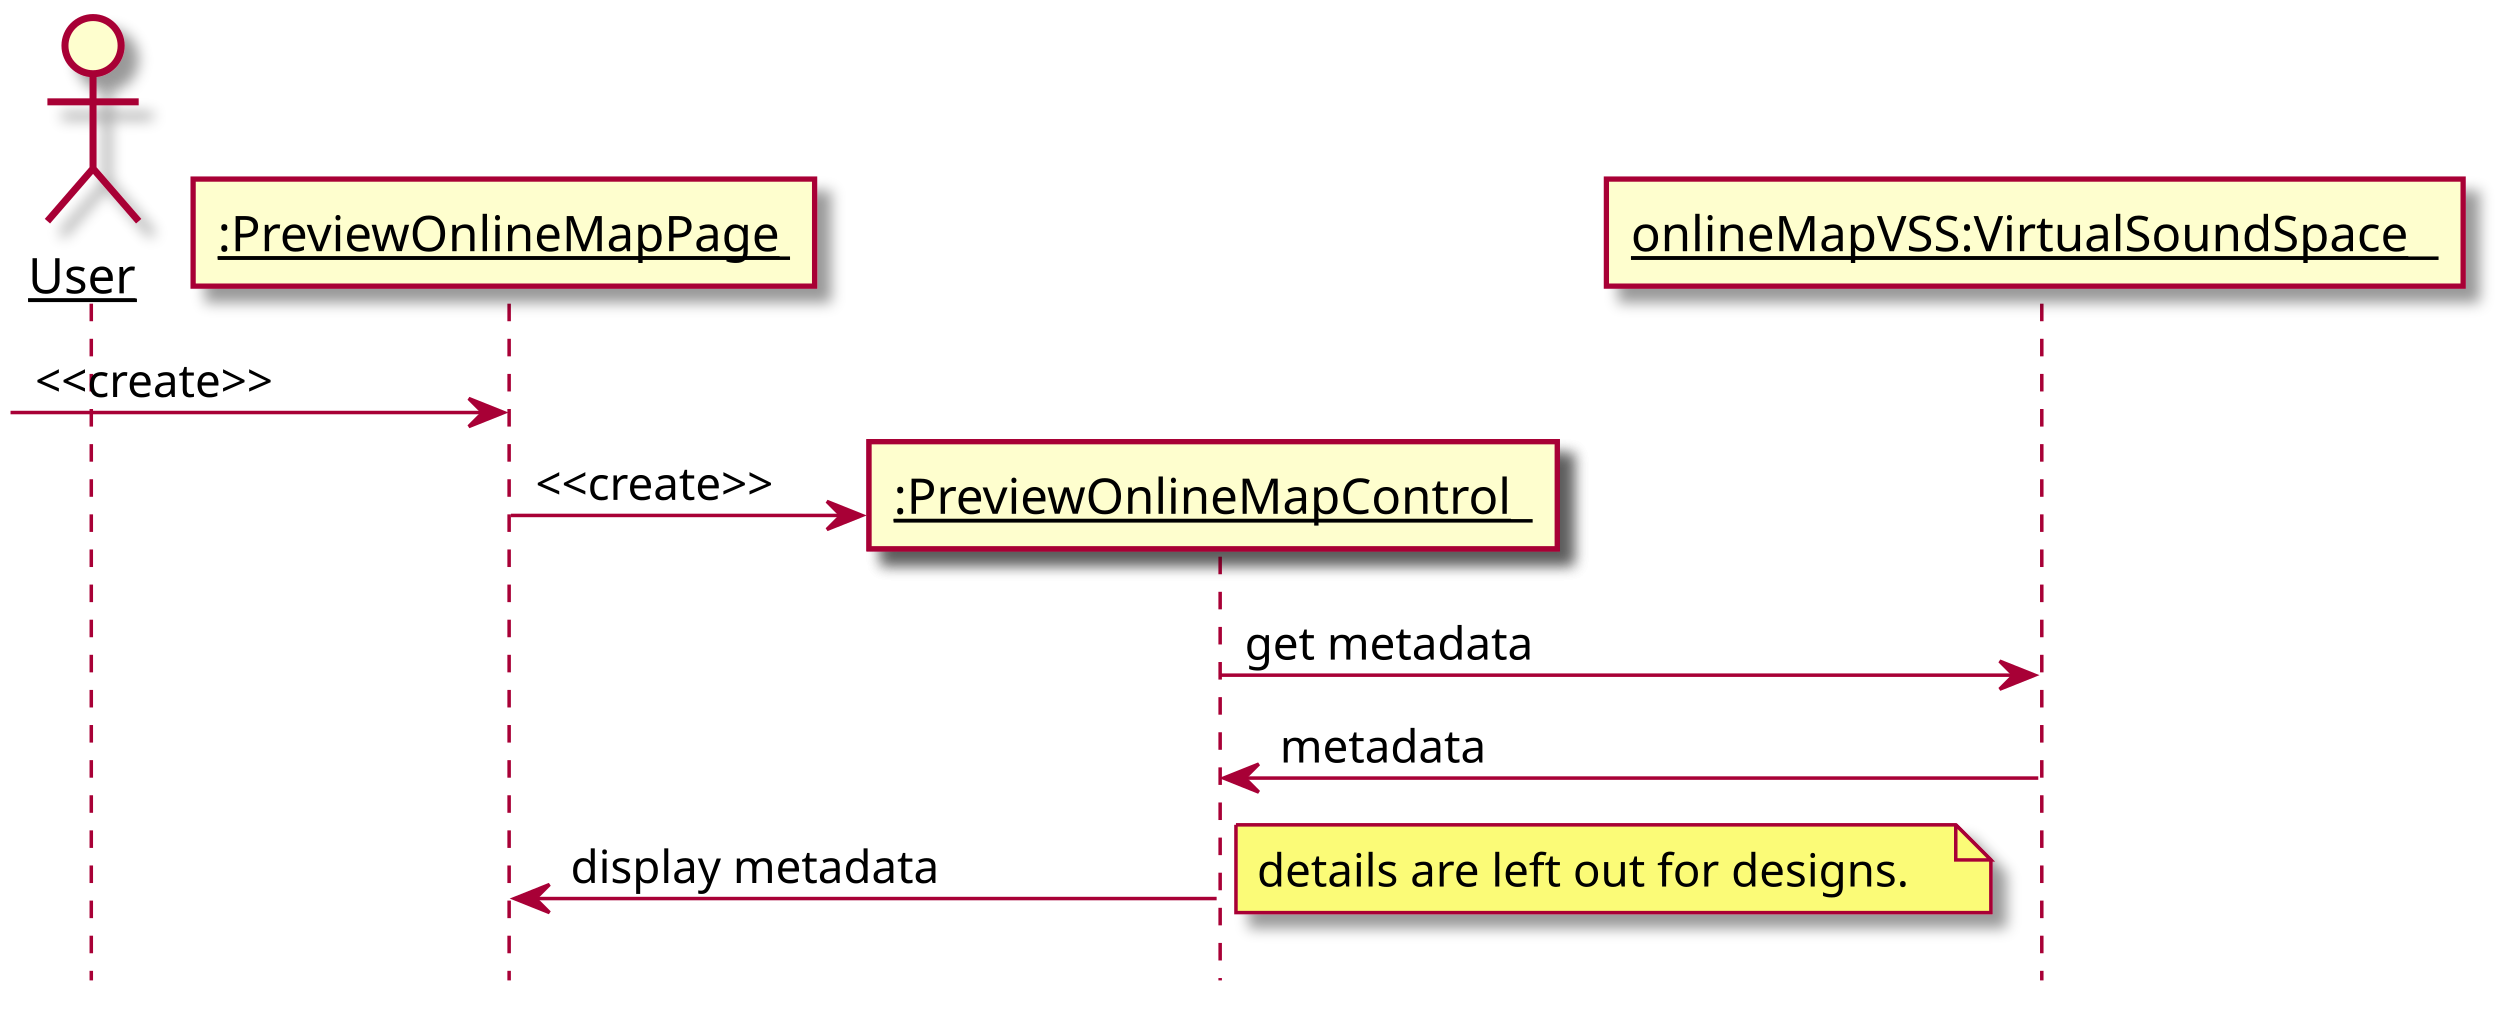
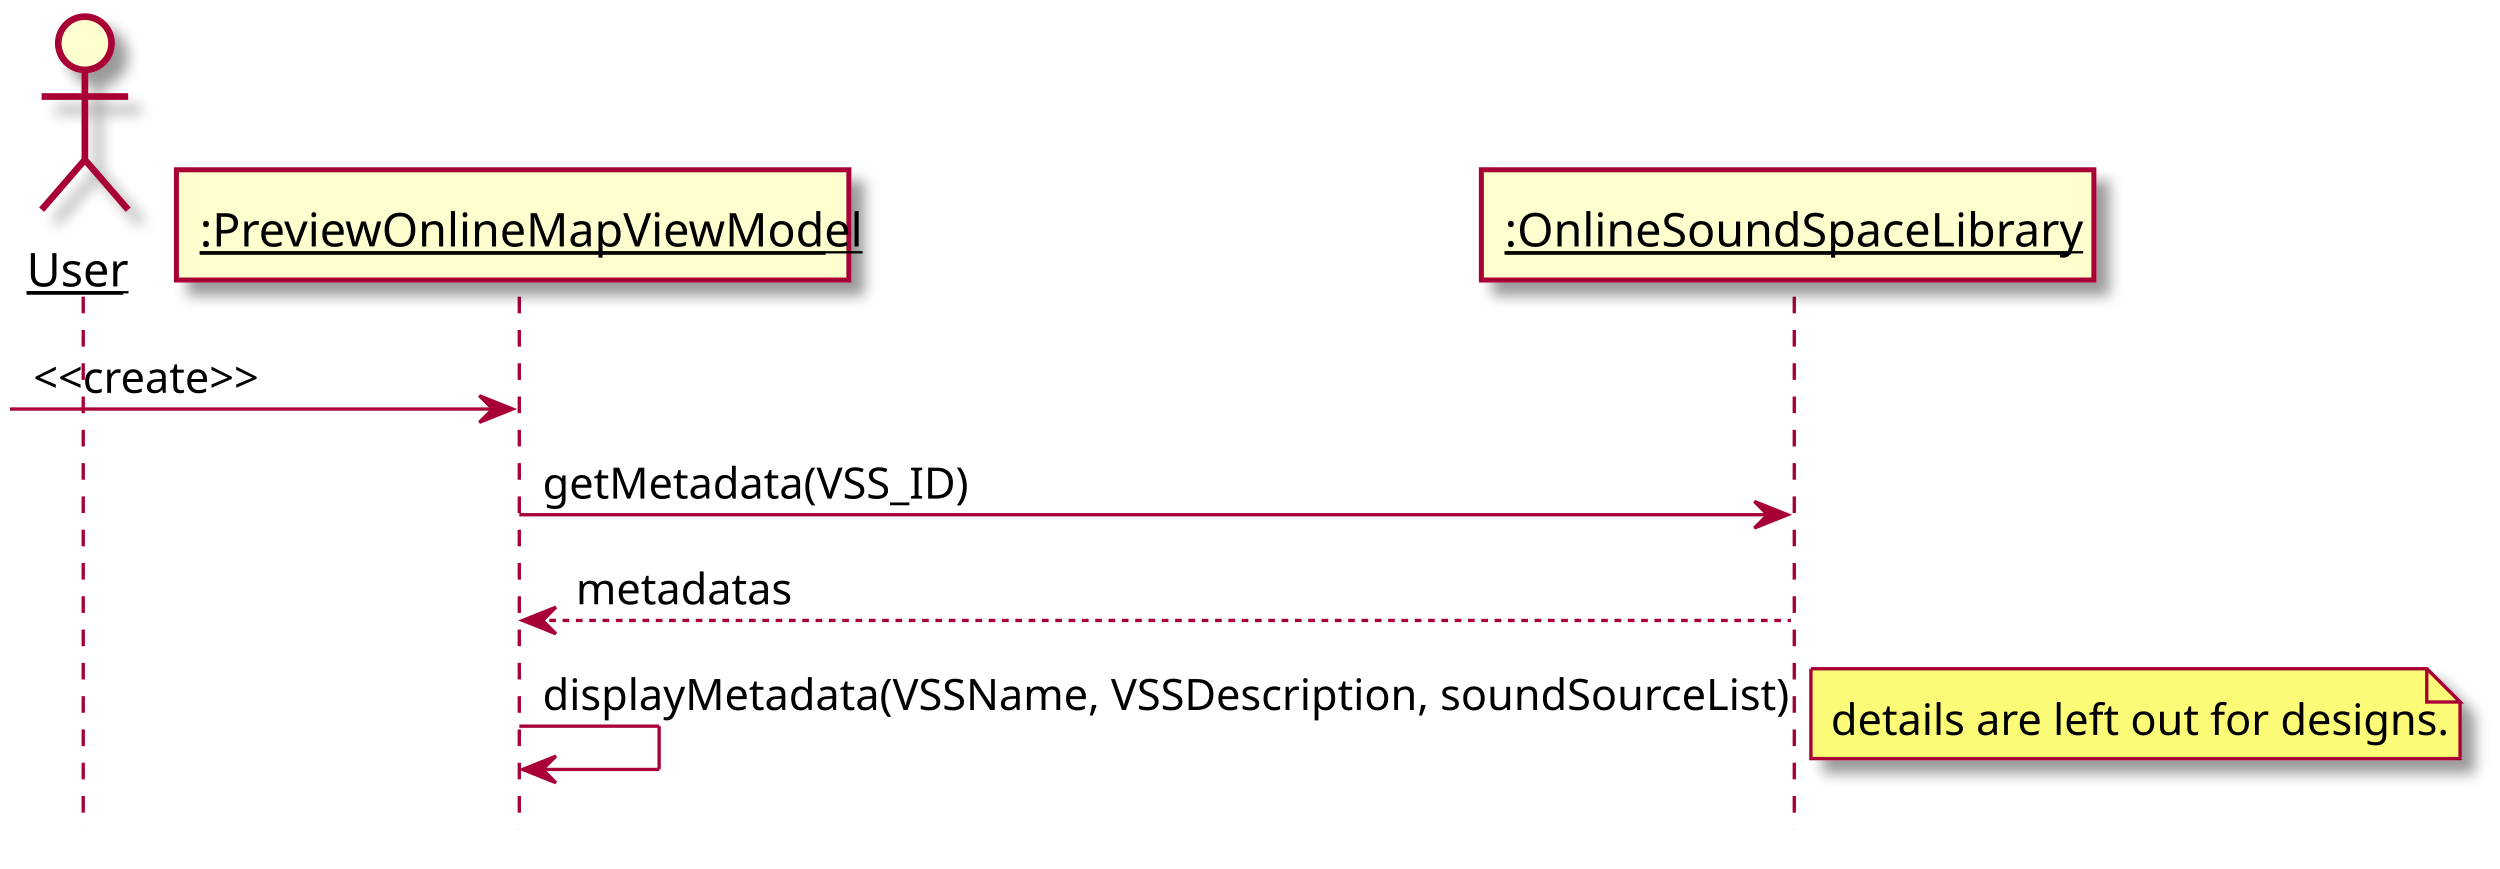
- <svg xmlns="http://www.w3.org/2000/svg" contentScriptType="application/ecmascript" contentStyleType="text/css" height="291px" preserveAspectRatio="none" style="width:712px;height:291px;" version="1.1" viewBox="0 0 712 291" width="712px" zoomAndPan="magnify">
+ <svg xmlns="http://www.w3.org/2000/svg" contentScriptType="application/ecmascript" contentStyleType="text/css" height="261px" preserveAspectRatio="none" style="width:751px;height:261px;" version="1.1" viewBox="0 0 751 261" width="751px" zoomAndPan="magnify">
  <defs>
-     <filter height="300%" id="fzdeidfx73oul" width="300%" x="-1" y="-1">
+     <filter height="300%" id="f1iup336l7ylwm" width="300%" x="-1" y="-1">
      <feGaussianBlur result="blurOut" stdDeviation="2.0" />
      <feColorMatrix in="blurOut" result="blurOut2" type="matrix" values="0 0 0 0 0 0 0 0 0 0 0 0 0 0 0 0 0 0 .4 0" />
      <feOffset dx="4.0" dy="4.0" in="blurOut2" result="blurOut3" />
      <feBlend in="SourceGraphic" in2="blurOut3" mode="normal" />
    </filter>
  </defs>
  <g>
-     <rect fill="#FEFECE" filter="url(#fzdeidfx73oul)" height="30.488" style="stroke: #A80036; stroke-width: 1.5;" width="196" x="247.5" y="125.799" />
-     <text fill="#000000" font-family="sans-serif" font-size="14" lengthAdjust="spacingAndGlyphs" text-decoration="underline" textLength="182" x="254.5" y="146.334">:PreviewOnlineMapControl</text>
-     <line style="stroke: #000000; stroke-width: 1.0;" x1="254.5" x2="436.5" y1="148.334" y2="148.334" />
-     <line style="stroke: #A80036; stroke-width: 1.0; stroke-dasharray: 5.0,5.0;" x1="26" x2="26" y1="86.488" y2="279.219" />
-     <line style="stroke: #A80036; stroke-width: 1.0; stroke-dasharray: 5.0,5.0;" x1="145" x2="145" y1="86.488" y2="279.219" />
-     <line style="stroke: #A80036; stroke-width: 1.0; stroke-dasharray: 5.0,5.0;" x1="347.5" x2="347.5" y1="158.543" y2="279.219" />
-     <line style="stroke: #A80036; stroke-width: 1.0; stroke-dasharray: 5.0,5.0;" x1="581.5" x2="581.5" y1="86.488" y2="279.219" />
-     <text fill="#000000" font-family="sans-serif" font-size="14" lengthAdjust="spacingAndGlyphs" text-decoration="underline" textLength="31" x="8" y="83.535">User</text>
-     <line style="stroke: #000000; stroke-width: 1.0;" x1="8" x2="39" y1="85.535" y2="85.535" />
-     <ellipse cx="26.5" cy="13" fill="#FEFECE" filter="url(#fzdeidfx73oul)" rx="8" ry="8" style="stroke: #A80036; stroke-width: 2.0;" />
-     <path d="M26.5,21 L26.5,48 M13.5,29 L39.5,29 M26.5,48 L13.5,63 M26.5,48 L39.5,63 " fill="none" filter="url(#fzdeidfx73oul)" style="stroke: #A80036; stroke-width: 2.0;" />
-     <rect fill="#FEFECE" filter="url(#fzdeidfx73oul)" height="30.488" style="stroke: #A80036; stroke-width: 1.5;" width="177" x="55" y="51" />
-     <text fill="#000000" font-family="sans-serif" font-size="14" lengthAdjust="spacingAndGlyphs" text-decoration="underline" textLength="163" x="62" y="71.535">:PreviewOnlineMapPage</text>
-     <line style="stroke: #000000; stroke-width: 1.0;" x1="62" x2="225" y1="73.535" y2="73.535" />
-     <rect fill="#FEFECE" filter="url(#fzdeidfx73oul)" height="30.488" style="stroke: #A80036; stroke-width: 1.5;" width="244" x="457.5" y="51" />
-     <text fill="#000000" font-family="sans-serif" font-size="14" lengthAdjust="spacingAndGlyphs" text-decoration="underline" textLength="230" x="464.5" y="71.535">onlineMapVSS:VirtualSoundSpace</text>
-     <line style="stroke: #000000; stroke-width: 1.0;" x1="464.5" x2="694.5" y1="73.535" y2="73.535" />
-     <polygon fill="#A80036" points="133.5,113.488,143.5,117.488,133.5,121.488,137.5,117.488" style="stroke: #A80036; stroke-width: 1.0;" />
-     <line style="stroke: #A80036; stroke-width: 1.0;" x1="3" x2="139.5" y1="117.488" y2="117.488" />
-     <text fill="#000000" font-family="sans-serif" font-size="13" lengthAdjust="spacingAndGlyphs" textLength="78" x="10" y="113.057">&lt;&lt;create&gt;&gt;</text>
-     <polygon fill="#A80036" points="235.5,142.799,245.5,146.799,235.5,150.799,239.5,146.799" style="stroke: #A80036; stroke-width: 1.0;" />
-     <line style="stroke: #A80036; stroke-width: 1.0;" x1="145.5" x2="241.5" y1="146.799" y2="146.799" />
-     <text fill="#000000" font-family="sans-serif" font-size="13" lengthAdjust="spacingAndGlyphs" textLength="78" x="152.5" y="142.367">&lt;&lt;create&gt;&gt;</text>
-     <rect fill="#FEFECE" filter="url(#fzdeidfx73oul)" height="30.488" style="stroke: #A80036; stroke-width: 1.5;" width="196" x="247.5" y="125.799" />
-     <text fill="#000000" font-family="sans-serif" font-size="14" lengthAdjust="spacingAndGlyphs" text-decoration="underline" textLength="182" x="254.5" y="146.334">:PreviewOnlineMapControl</text>
-     <line style="stroke: #000000; stroke-width: 1.0;" x1="254.5" x2="436.5" y1="148.334" y2="148.334" />
-     <polygon fill="#A80036" points="569.5,188.287,579.5,192.287,569.5,196.287,573.5,192.287" style="stroke: #A80036; stroke-width: 1.0;" />
-     <line style="stroke: #A80036; stroke-width: 1.0;" x1="347.5" x2="575.5" y1="192.287" y2="192.287" />
-     <text fill="#000000" font-family="sans-serif" font-size="13" lengthAdjust="spacingAndGlyphs" textLength="82" x="354.5" y="187.856">get metadata</text>
-     <polygon fill="#A80036" points="358.5,217.598,348.5,221.598,358.5,225.598,354.5,221.598" style="stroke: #A80036; stroke-width: 1.0;" />
-     <line style="stroke: #A80036; stroke-width: 1.0;" x1="352.5" x2="580.5" y1="221.598" y2="221.598" />
-     <text fill="#000000" font-family="sans-serif" font-size="13" lengthAdjust="spacingAndGlyphs" textLength="58" x="364.5" y="217.166">metadata</text>
-     <polygon fill="#A80036" points="156.5,251.908,146.5,255.908,156.5,259.908,152.5,255.908" style="stroke: #A80036; stroke-width: 1.0;" />
-     <line style="stroke: #A80036; stroke-width: 1.0;" x1="150.5" x2="346.5" y1="255.908" y2="255.908" />
-     <text fill="#000000" font-family="sans-serif" font-size="13" lengthAdjust="spacingAndGlyphs" textLength="107" x="162.5" y="251.477">display metadata</text>
-     <path d="M352,234.908 L352,259.908 L567,259.908 L567,244.908 L557,234.908 L352,234.908 " fill="#FBFB77" filter="url(#fzdeidfx73oul)" style="stroke: #A80036; stroke-width: 1.0;" />
-     <path d="M557,234.908 L557,244.908 L567,244.908 L557,234.908 " fill="#FBFB77" style="stroke: #A80036; stroke-width: 1.0;" />
-     <text fill="#000000" font-family="sans-serif" font-size="13" lengthAdjust="spacingAndGlyphs" textLength="194" x="358" y="252.477">details are left out for designs.</text>
+     <line style="stroke: #A80036; stroke-width: 1.0; stroke-dasharray: 5.0,5.0;" x1="25" x2="25" y1="89.12" y2="249.138" />
+     <line style="stroke: #A80036; stroke-width: 1.0; stroke-dasharray: 5.0,5.0;" x1="156" x2="156" y1="89.12" y2="249.138" />
+     <line style="stroke: #A80036; stroke-width: 1.0; stroke-dasharray: 5.0,5.0;" x1="539" x2="539" y1="89.12" y2="249.138" />
+     <text fill="#000000" font-family="sans-serif" font-size="14" lengthAdjust="spacingAndGlyphs" text-decoration="underline" textLength="29" x="8" y="86.044">User</text>
+     <line style="stroke: #000000; stroke-width: 1.0;" x1="8" x2="37" y1="88.044" y2="88.044" />
+     <ellipse cx="25.5" cy="13" fill="#FEFECE" filter="url(#f1iup336l7ylwm)" rx="8" ry="8" style="stroke: #A80036; stroke-width: 2.0;" />
+     <path d="M25.5,21 L25.5,48 M12.5,29 L38.5,29 M25.5,48 L12.5,63 M25.5,48 L38.5,63 " fill="none" filter="url(#f1iup336l7ylwm)" style="stroke: #A80036; stroke-width: 2.0;" />
+     <rect fill="#FEFECE" filter="url(#f1iup336l7ylwm)" height="33.12" style="stroke: #A80036; stroke-width: 1.5;" width="202" x="53" y="51" />
+     <text fill="#000000" font-family="sans-serif" font-size="14" lengthAdjust="spacingAndGlyphs" text-decoration="underline" textLength="188" x="60" y="74.044">:PreviewOnlineMapViewModel</text>
+     <line style="stroke: #000000; stroke-width: 1.0;" x1="60" x2="248" y1="76.044" y2="76.044" />
+     <rect fill="#FEFECE" filter="url(#f1iup336l7ylwm)" height="33.12" style="stroke: #A80036; stroke-width: 1.5;" width="184" x="445" y="51" />
+     <text fill="#000000" font-family="sans-serif" font-size="14" lengthAdjust="spacingAndGlyphs" text-decoration="underline" textLength="170" x="452" y="74.044">:OnlineSoundSpaceLibrary</text>
+     <line style="stroke: #000000; stroke-width: 1.0;" x1="452" x2="622" y1="76.044" y2="76.044" />
+     <polygon fill="#A80036" points="144,118.874,154,122.874,144,126.874,148,122.874" style="stroke: #A80036; stroke-width: 1.0;" />
+     <line style="stroke: #A80036; stroke-width: 1.0;" x1="3" x2="150" y1="122.874" y2="122.874" />
+     <text fill="#000000" font-family="sans-serif" font-size="13" lengthAdjust="spacingAndGlyphs" textLength="68" x="10" y="118.018">&lt;&lt;create&gt;&gt;</text>
+     <polygon fill="#A80036" points="527,150.629,537,154.629,527,158.629,531,154.629" style="stroke: #A80036; stroke-width: 1.0;" />
+     <line style="stroke: #A80036; stroke-width: 1.0;" x1="156" x2="533" y1="154.629" y2="154.629" />
+     <text fill="#000000" font-family="sans-serif" font-size="13" lengthAdjust="spacingAndGlyphs" textLength="126" x="163" y="149.773">getMetadata(VSS_ID)</text>
+     <polygon fill="#A80036" points="167,182.383,157,186.383,167,190.383,163,186.383" style="stroke: #A80036; stroke-width: 1.0;" />
+     <line style="stroke: #A80036; stroke-width: 1.0; stroke-dasharray: 2.0,2.0;" x1="161" x2="538" y1="186.383" y2="186.383" />
+     <text fill="#000000" font-family="sans-serif" font-size="13" lengthAdjust="spacingAndGlyphs" textLength="61" x="173" y="181.527">metadatas</text>
+     <line style="stroke: #A80036; stroke-width: 1.0;" x1="156" x2="198" y1="218.138" y2="218.138" />
+     <line style="stroke: #A80036; stroke-width: 1.0;" x1="198" x2="198" y1="218.138" y2="231.138" />
+     <line style="stroke: #A80036; stroke-width: 1.0;" x1="157" x2="198" y1="231.138" y2="231.138" />
+     <polygon fill="#A80036" points="167,227.138,157,231.138,167,235.138,163,231.138" style="stroke: #A80036; stroke-width: 1.0;" />
+     <text fill="#000000" font-family="sans-serif" font-size="13" lengthAdjust="spacingAndGlyphs" textLength="369" x="163" y="213.281">displayMetadata(VSSName, VSSDescription, soundSourceList)</text>
+     <path d="M544,200.883 L544,227.883 L739,227.883 L739,210.883 L729,200.883 L544,200.883 " fill="#FBFB77" filter="url(#f1iup336l7ylwm)" style="stroke: #A80036; stroke-width: 1.0;" />
+     <path d="M729,200.883 L729,210.883 L739,210.883 L729,200.883 " fill="#FBFB77" style="stroke: #A80036; stroke-width: 1.0;" />
+     <text fill="#000000" font-family="sans-serif" font-size="13" lengthAdjust="spacingAndGlyphs" textLength="174" x="550" y="220.781">details are left out for designs.</text>
  </g>
</svg>
